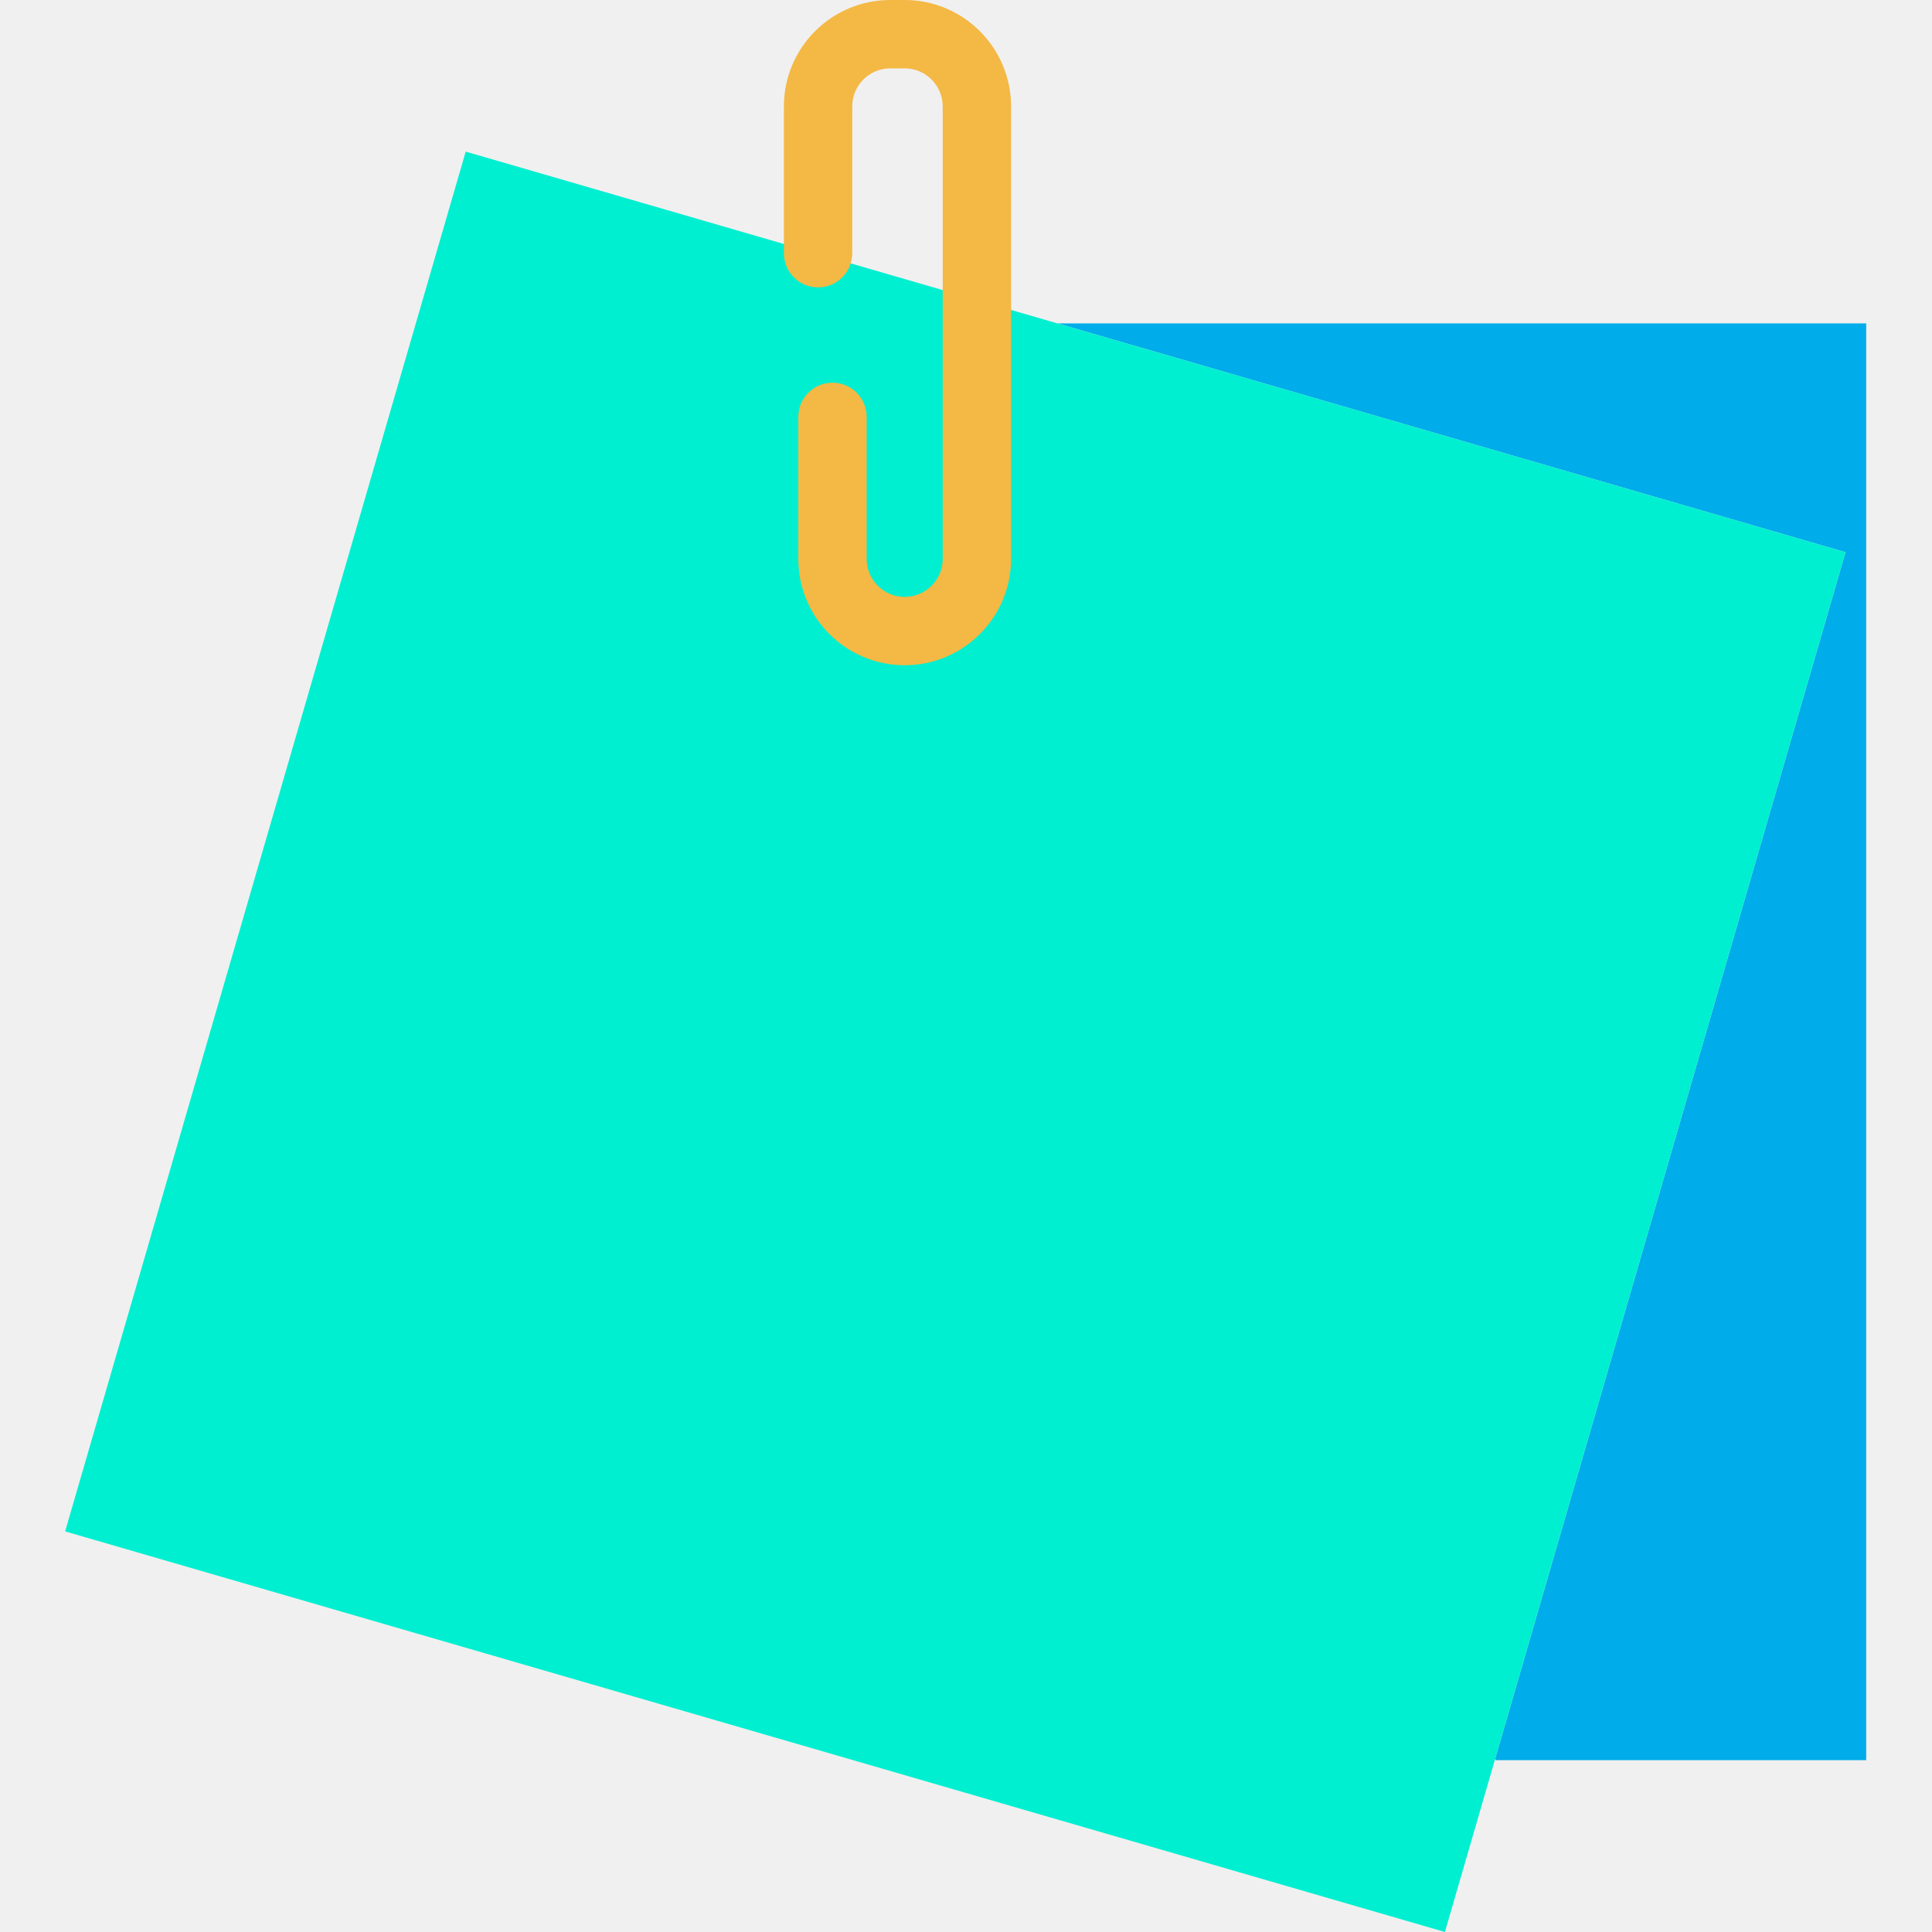
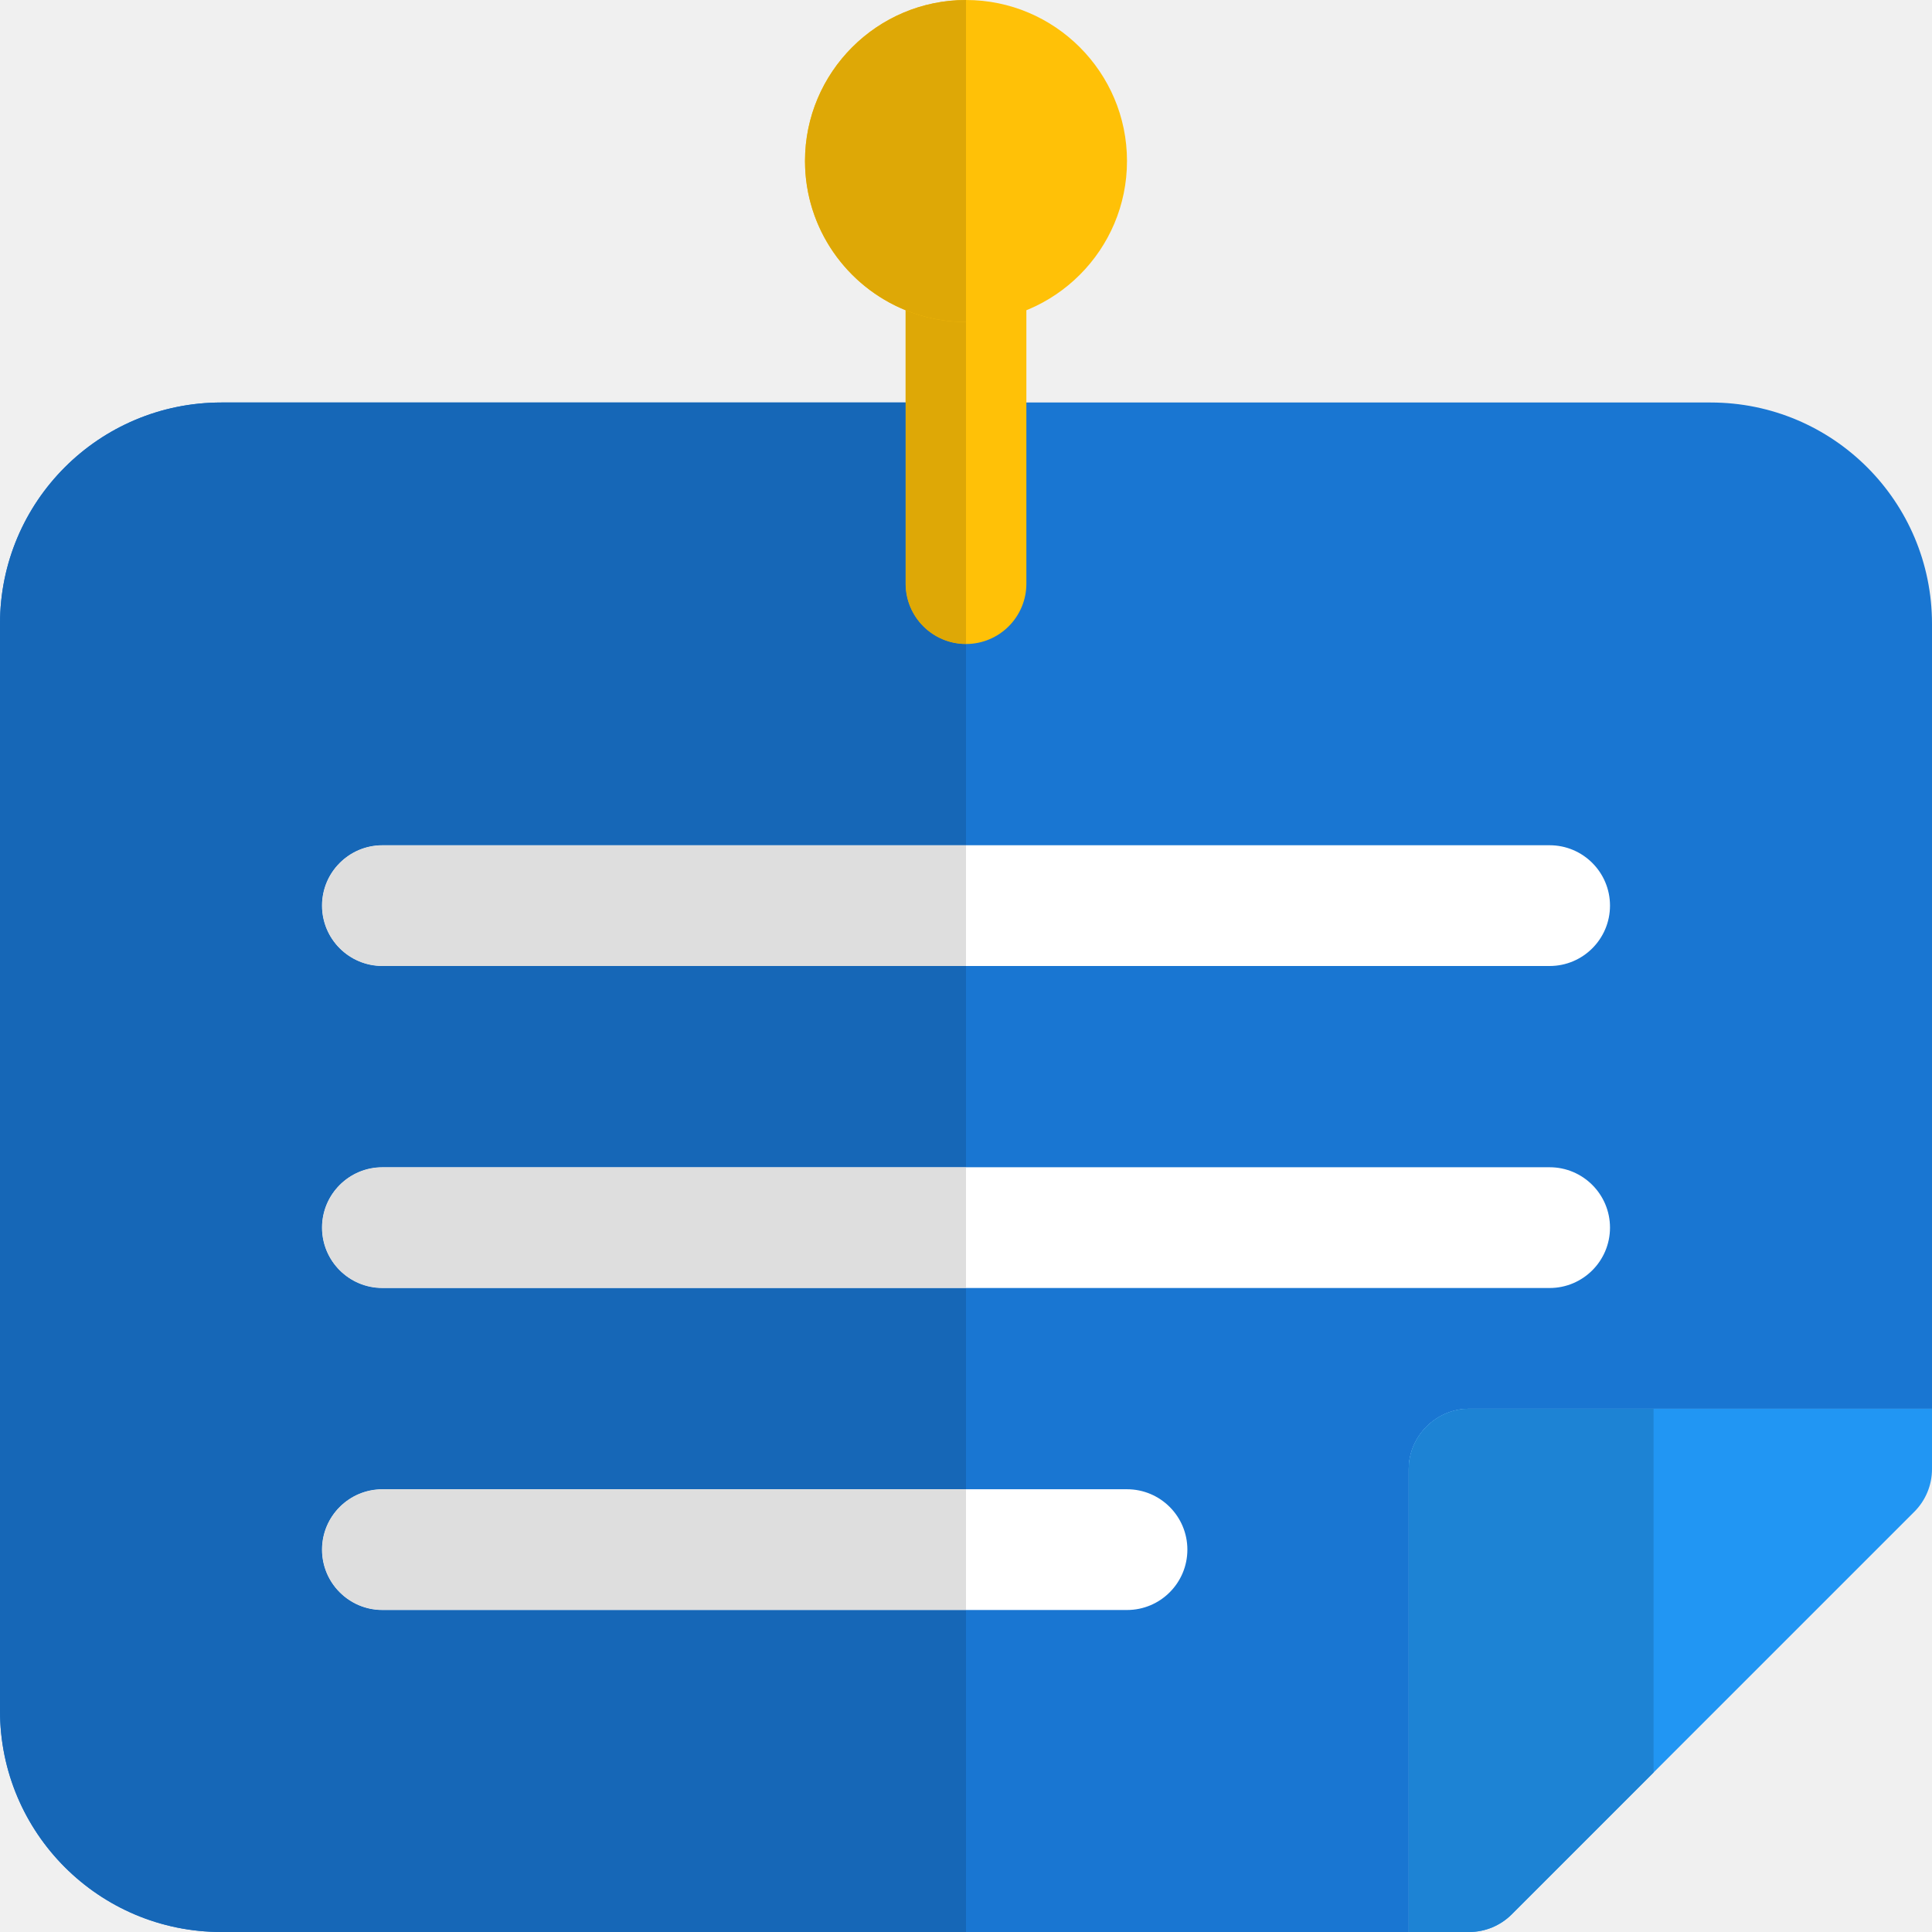
- <svg xmlns="http://www.w3.org/2000/svg" height="452pt" viewBox="-15 0 452 452.24" width="452pt">
-   <path d="m421.719 75.699v336.32h-86.48l-.43-.121 82.062-282.637-184.461-53.562zm0 0" fill="#00acea" />
-   <path d="m213.551 70.23 18.859 5.469 184.461 53.562-82.062 282.637-11.707 40.34-322.98-93.77 93.77-322.98 82.438 23.934zm0 0" fill="#00efd1" />
-   <path d="m196.648 155.719c-13.75 0-24.898-11.148-24.898-24.898v-33.242c0-4.418 3.582-8 8-8s8 3.582 8 8v33.242c0 4.914 3.984 8.898 8.898 8.898 4.918 0 8.902-3.984 8.902-8.898v-105.922c-.008-4.91-3.988-8.891-8.902-8.898h-3.379c-4.914.008-8.895 3.988-8.898 8.898v34.371c0 4.418-3.582 8-8 8-4.418 0-8-3.582-8-8v-34.371c.016-13.742 11.152-24.883 24.898-24.898h3.379c13.746.016 24.887 11.156 24.902 24.898v105.922c-.016 13.746-11.156 24.883-24.902 24.898zm0 0" fill="#f4b844" />
+ <svg xmlns="http://www.w3.org/2000/svg" id="color" enable-background="new 0 0 24 24" height="512" viewBox="0 0 24 24" width="512">
+   <path d="m21.25 5h-18.5c-1.52 0-2.75 1.23-2.75 2.75v13.5c0 1.519 1.23 2.75 2.75 2.75h14.75v-5.75c0-.41.34-.75.75-.75h5.75v-9.75c0-1.52-1.23-2.75-2.75-2.75z" fill="#1976d2" />
+   <path d="m12 8c-.414 0-.75-.336-.75-.75v-3.75c0-.414.336-.75.75-.75s.75.336.75.75v3.75c0 .414-.336.75-.75.75z" fill="#ffc107" />
+   <path d="m12 4c-1.103 0-2-.897-2-2 0-1.102.897-2 2-2s2 .898 2 2c0 1.103-.897 2-2 2z" fill="#ffc107" />
+   <g fill="#fff">
+     <path d="m19.25 12h-14.5c-.414 0-.75-.336-.75-.75s.336-.75.75-.75h14.5c.414 0 .75.336.75.75s-.336.75-.75.75z" />
+     <path d="m19.25 16h-14.5c-.414 0-.75-.336-.75-.75s.336-.75.75-.75h14.5c.414 0 .75.336.75.75s-.336.75-.75.75z" />
+     <path d="m14 20h-9.25c-.414 0-.75-.336-.75-.75s.336-.75.75-.75h9.25c.414 0 .75.336.75.75s-.336.75-.75.75z" />
+   </g>
+   <path d="m11.25 5h-8.5c-1.52 0-2.75 1.23-2.75 2.75v13.5c0 1.519 1.23 2.75 2.75 2.75h9.25v-4h-7.25c-.414 0-.75-.336-.75-.75s.336-.75.75-.75h7.25v-2.5h-7.25c-.414 0-.75-.336-.75-.75s.336-.75.75-.75h7.25v-2.5h-7.25c-.414 0-.75-.336-.75-.75s.336-.75.75-.75h7.25v-2.5c-.414 0-.75-.336-.75-.75z" fill="#1667b7" />
+   <path d="m11.25 3.854v1.146 2.25c0 .414.336.75.75.75v-4c-.265 0-.518-.052-.75-.146z" fill="#dea806" />
+   <path d="m12 0c-1.103 0-2 .898-2 2 0 .838.518 1.557 1.25 1.854.232.094.485.146.75.146z" fill="#dea806" />
+   <path d="m12 10.5h-7.25c-.414 0-.75.336-.75.75s.336.75.75.75h7.25z" fill="#dedede" />
+   <path d="m12 14.5h-7.25c-.414 0-.75.336-.75.75s.336.75.75.75h7.25z" fill="#dedede" />
+   <path d="m12 18.5h-7.25c-.414 0-.75.336-.75.75s.336.75.75.75h7.25z" fill="#dedede" />
+   <path d="m24 17.5v.75c0 .2-.08.39-.22.53l-5 5c-.14.14-.33.22-.53.22h-.75v-5.75c0-.41.34-.75.75-.75z" fill="#2196f3" />
+   <path d="m20.542 17.5h-2.292c-.41 0-.75.34-.75.75v5.75h.75c.2 0 .39-.08.53-.22l1.761-1.761v-4.519z" fill="#1d83d4" />
</svg>
